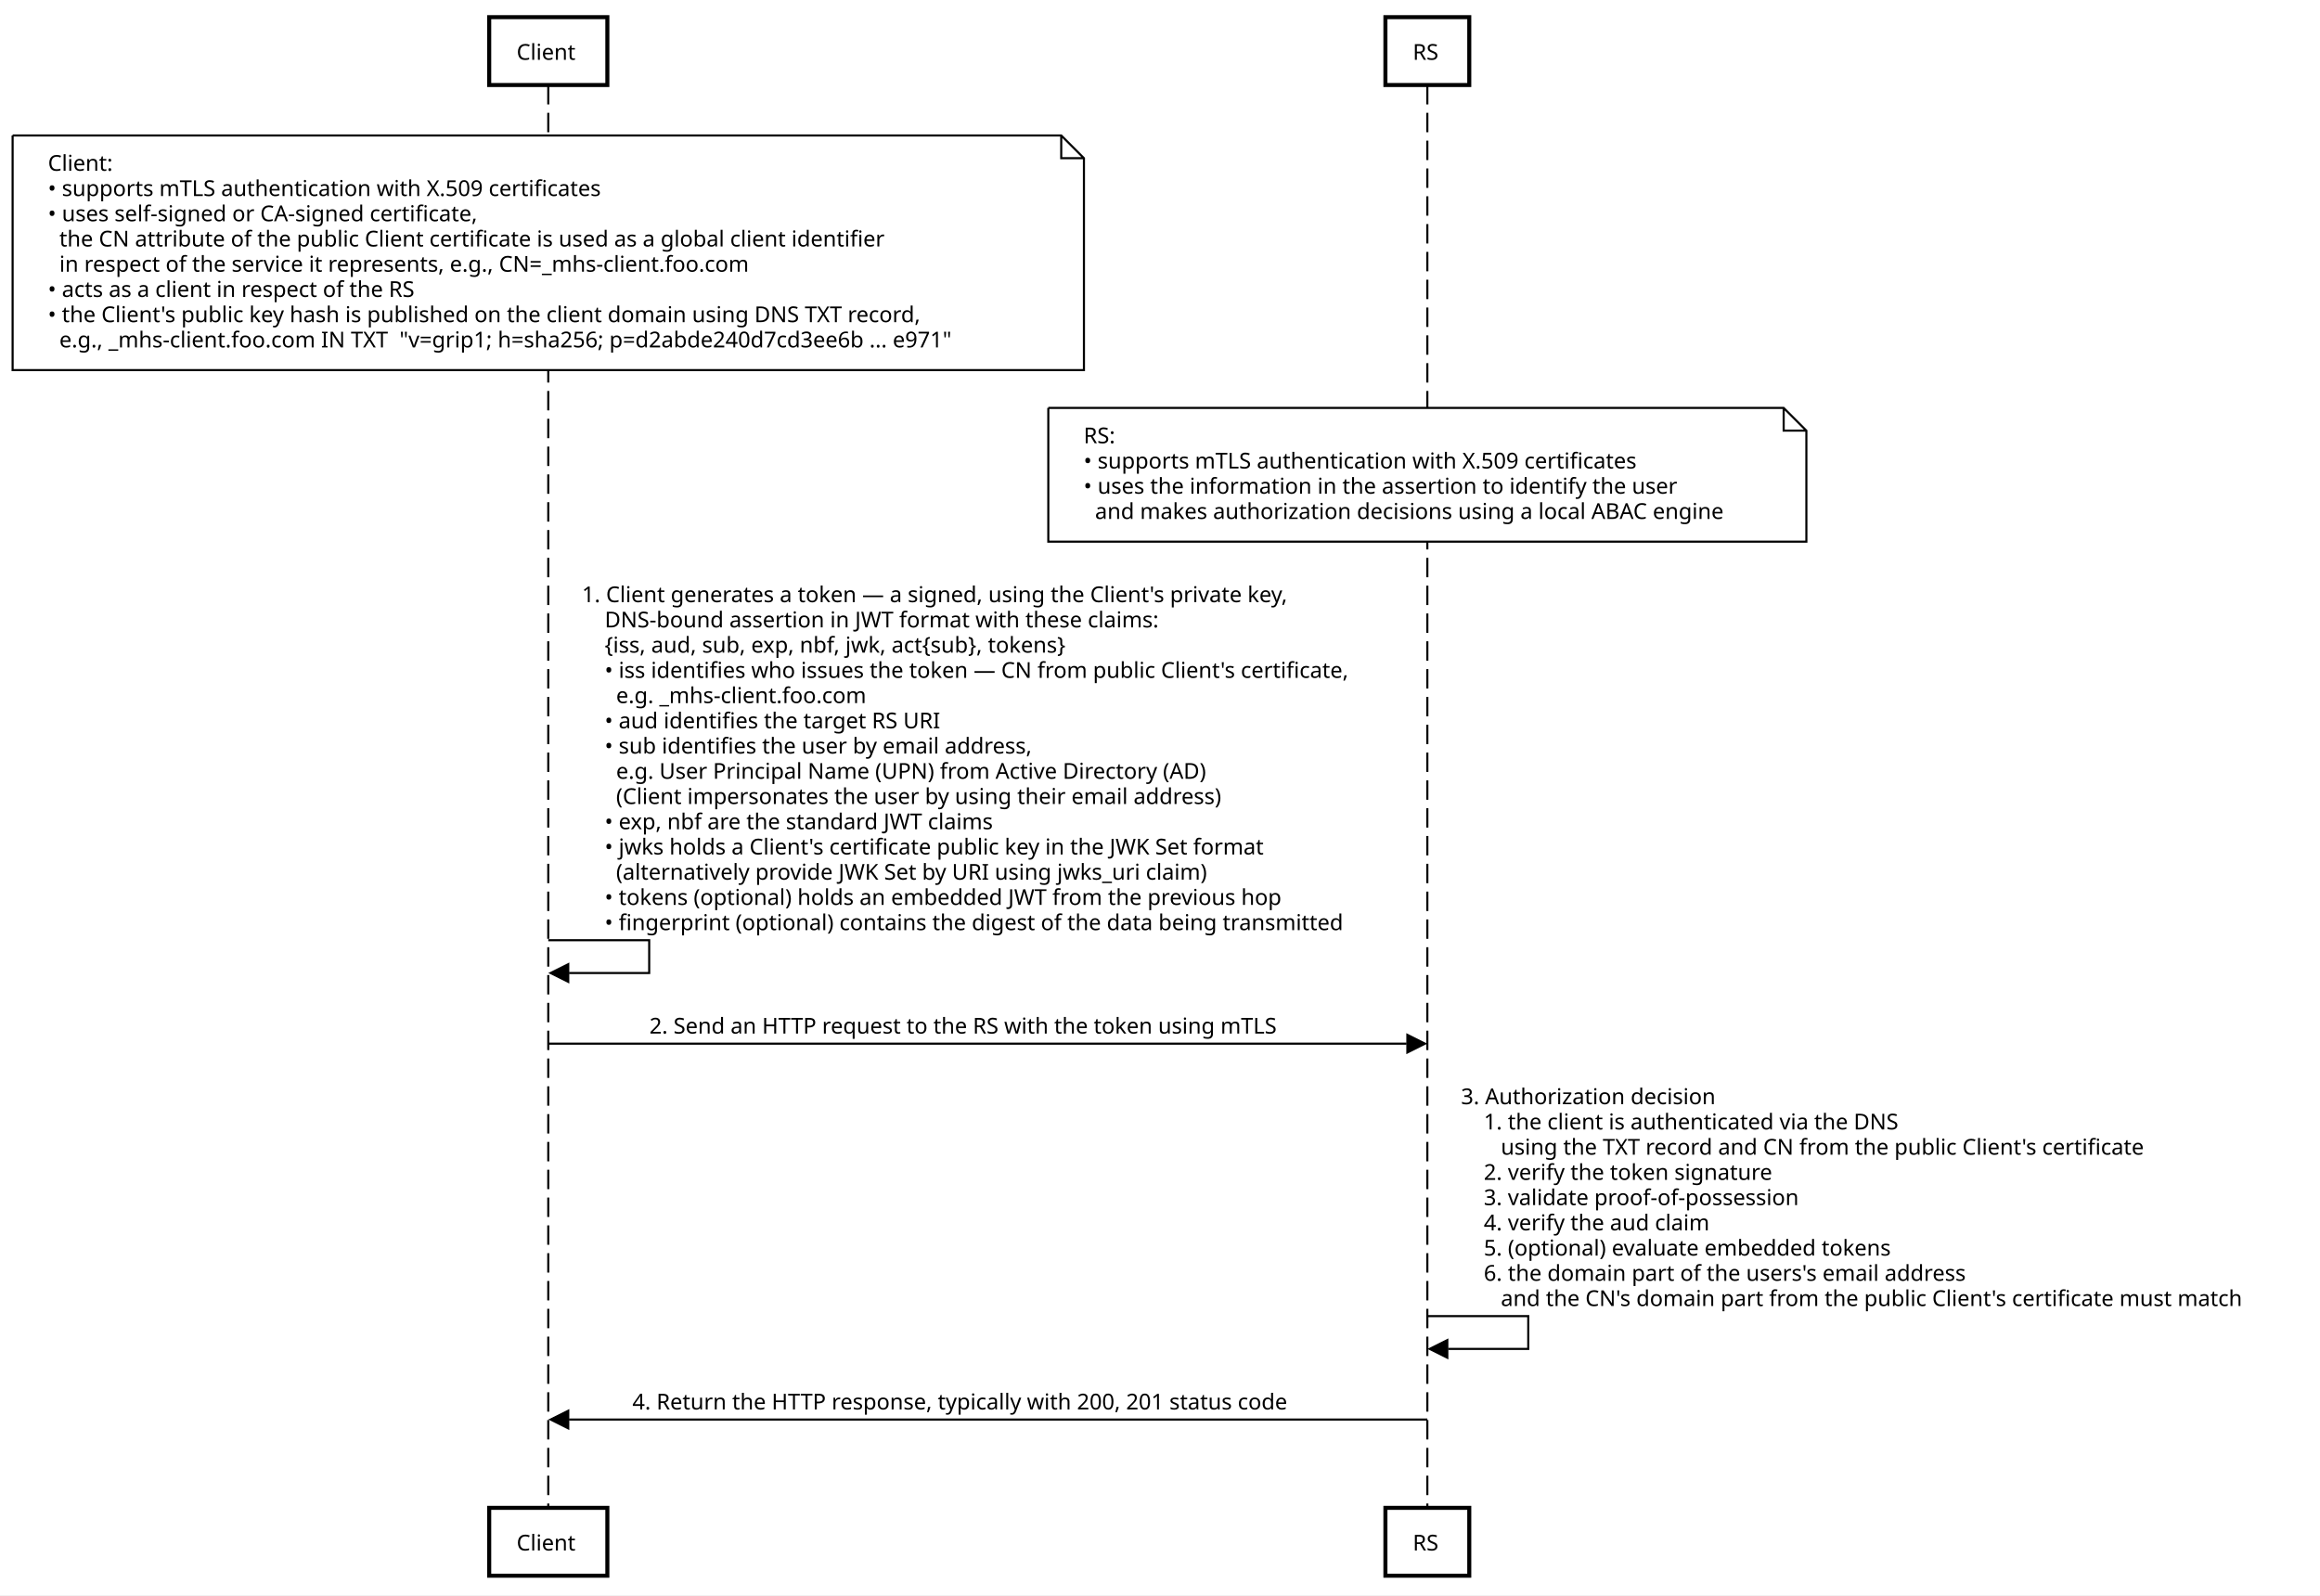
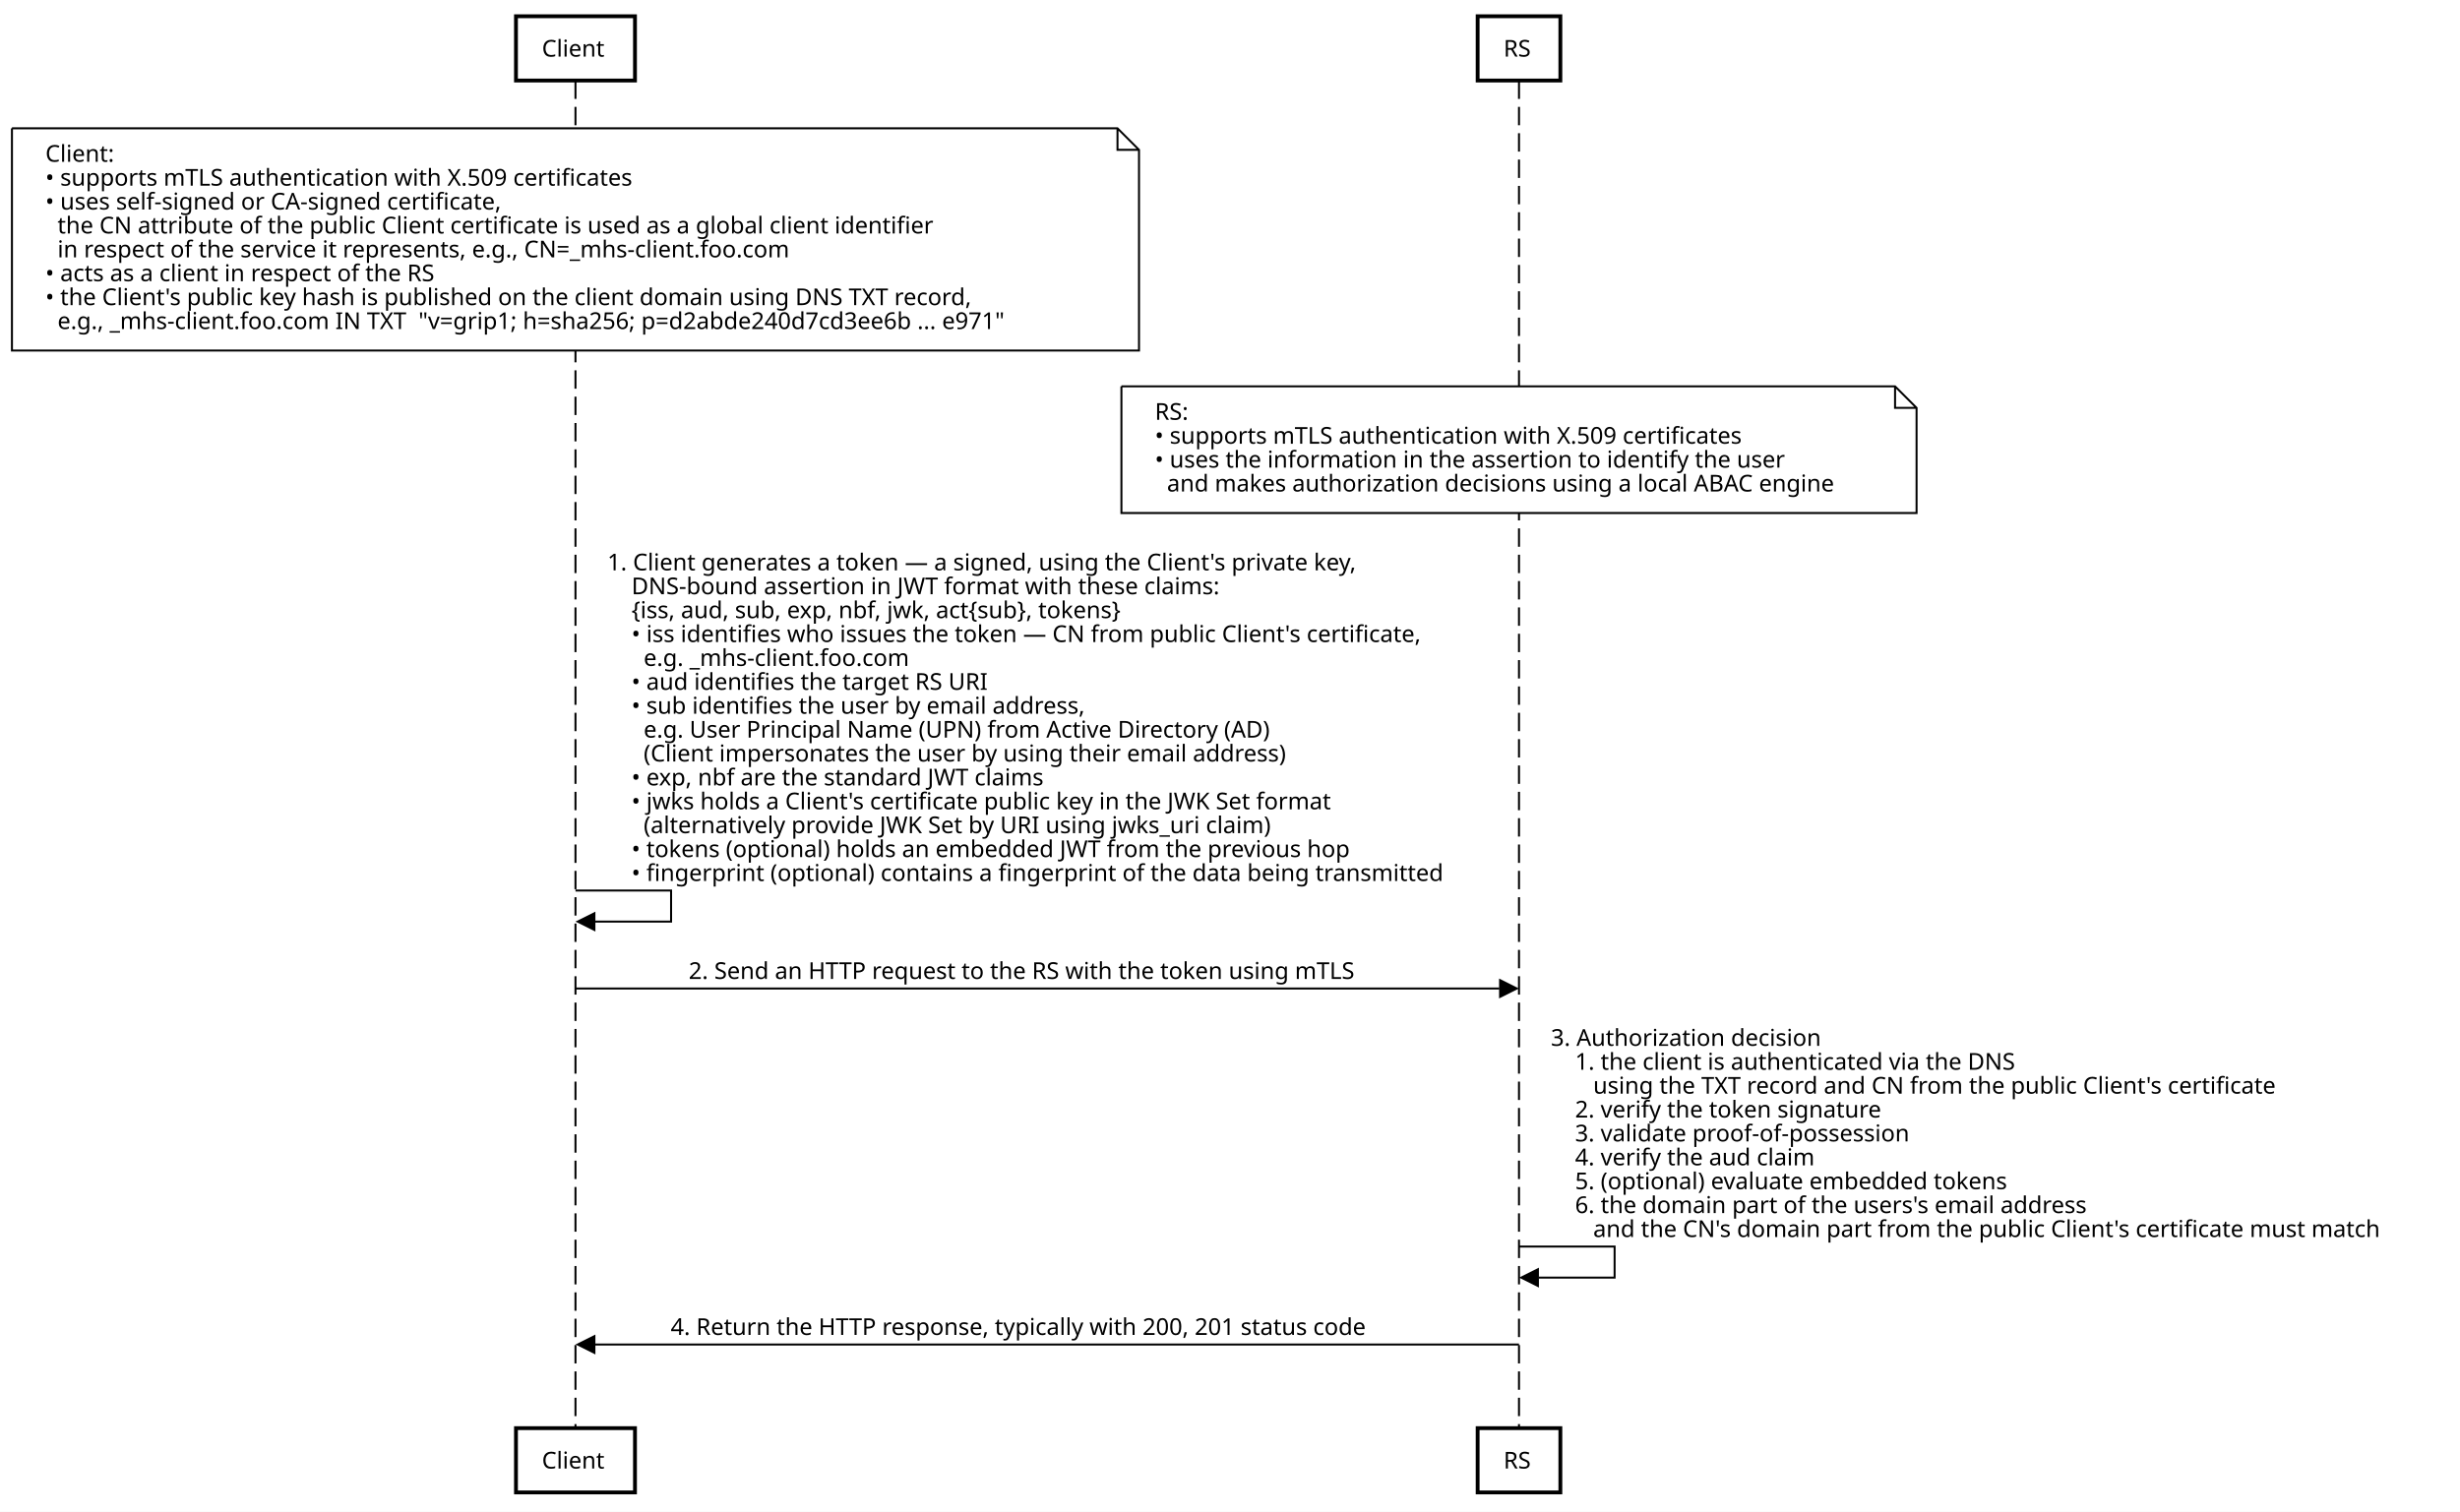
- <svg xmlns="http://www.w3.org/2000/svg" version="1.1" width="1271" height="874">
+ <svg xmlns="http://www.w3.org/2000/svg" version="1.1" width="1552" height="954">
  <defs />
  <g>
    <g />
    <g />
    <g />
    <g />
    <g />
    <g />
    <g />
    <g />
    <g />
    <g />
    <g />
    <g />
    <g />
    <g />
    <g />
    <g />
    <g />
    <g />
    <g />
    <g />
    <g />
    <g />
    <g />
    <g />
    <g />
    <g />
    <g />
    <g />
    <g />
    <g />
    <g />
    <g />
    <g />
    <g />
    <g />
    <g />
    <g />
    <g />
    <g />
    <g>
-       <rect fill="white" stroke="none" x="0" y="0" width="1271" height="874" />
-     </g>
-     <g />
-     <g>
-       <path fill="none" stroke="black" paint-order="fill stroke markers" d=" M 300.37 46.58 L 300.37 826.147" stroke-miterlimit="10" stroke-width="1.152" stroke-dasharray="10.632,4.607" />
-       <path fill="none" stroke="black" paint-order="fill stroke markers" d=" M 781.961 46.58 L 781.961 826.147" stroke-miterlimit="10" stroke-width="1.152" stroke-dasharray="10.632,4.607" />
-     </g>
-     <g>
-       <path fill="none" stroke="none" />
-       <g>
-         <path fill="white" stroke="black" paint-order="fill stroke markers" d=" M 268.007 9.399 L 332.734 9.399 L 332.734 46.58 L 268.007 46.58 L 268.007 9.399 Z" stroke-miterlimit="10" stroke-width="2.212" stroke-dasharray="" />
-       </g>
-       <g>
-         <text fill="black" stroke="none" font-family="sans-serif" font-size="9pt" font-style="normal" font-weight="normal" text-decoration="normal" x="283.004" y="32.758" text-anchor="start" dominant-baseline="alphabetic" xml:space="preserve">Client</text>
-       </g>
-       <path fill="none" stroke="none" />
-       <g>
-         <path fill="white" stroke="black" paint-order="fill stroke markers" d=" M 758.989 9.399 L 804.933 9.399 L 804.933 46.58 L 758.989 46.58 L 758.989 9.399 Z" stroke-miterlimit="10" stroke-width="2.212" stroke-dasharray="" />
-       </g>
-       <g>
-         <text fill="black" stroke="none" font-family="sans-serif" font-size="9pt" font-style="normal" font-weight="normal" text-decoration="normal" x="773.986" y="32.758" text-anchor="start" dominant-baseline="alphabetic" xml:space="preserve">RS</text>
-       </g>
-       <path fill="none" stroke="none" />
-       <g>
-         <path fill="white" stroke="black" paint-order="fill stroke markers" d=" M 268.007 826.147 L 332.734 826.147 L 332.734 863.328 L 268.007 863.328 L 268.007 826.147 Z" stroke-miterlimit="10" stroke-width="2.212" stroke-dasharray="" />
-       </g>
-       <g>
-         <text fill="black" stroke="none" font-family="sans-serif" font-size="9pt" font-style="normal" font-weight="normal" text-decoration="normal" x="283.004" y="849.506" text-anchor="start" dominant-baseline="alphabetic" xml:space="preserve">Client</text>
-       </g>
-       <path fill="none" stroke="none" />
-       <g>
-         <path fill="white" stroke="black" paint-order="fill stroke markers" d=" M 758.989 826.147 L 804.933 826.147 L 804.933 863.328 L 758.989 863.328 L 758.989 826.147 Z" stroke-miterlimit="10" stroke-width="2.212" stroke-dasharray="" />
-       </g>
-       <g>
-         <text fill="black" stroke="none" font-family="sans-serif" font-size="9pt" font-style="normal" font-weight="normal" text-decoration="normal" x="773.986" y="849.506" text-anchor="start" dominant-baseline="alphabetic" xml:space="preserve">RS</text>
-       </g>
-     </g>
-     <g>
-       <path fill="white" stroke="black" paint-order="fill stroke markers" d=" M 6.911 74.225 L 581.39 74.225 L 593.83 86.665 L 593.83 202.77 L 6.911 202.77 L 6.911 74.225 M 581.39 74.225 L 581.39 86.665 L 593.83 86.665" stroke-miterlimit="10" stroke-width="1.152" stroke-dasharray="" />
-       <g>
-         <text fill="black" stroke="none" font-family="sans-serif" font-size="9pt" font-style="normal" font-weight="normal" text-decoration="normal" x="26.262" y="93.576" text-anchor="start" dominant-baseline="alphabetic" xml:space="preserve">Client:</text>
-         <text fill="black" stroke="none" font-family="sans-serif" font-size="9pt" font-style="normal" font-weight="normal" text-decoration="normal" x="26.262" y="107.398" text-anchor="start" dominant-baseline="alphabetic" xml:space="preserve">• supports mTLS authentication with X.509 certificates</text>
-         <text fill="black" stroke="none" font-family="sans-serif" font-size="9pt" font-style="normal" font-weight="normal" text-decoration="normal" x="26.262" y="121.22" text-anchor="start" dominant-baseline="alphabetic" xml:space="preserve">• uses self-signed or CA-signed certificate,</text>
-         <text fill="black" stroke="none" font-family="sans-serif" font-size="9pt" font-style="normal" font-weight="normal" text-decoration="normal" x="26.262" y="135.042" text-anchor="start" dominant-baseline="alphabetic" xml:space="preserve">  the CN attribute of the public Client certificate is used as a global client identifier</text>
-         <text fill="black" stroke="none" font-family="sans-serif" font-size="9pt" font-style="normal" font-weight="normal" text-decoration="normal" x="26.262" y="148.864" text-anchor="start" dominant-baseline="alphabetic" xml:space="preserve">  in respect of the service it represents, e.g., CN=_mhs-client.foo.com</text>
-         <text fill="black" stroke="none" font-family="sans-serif" font-size="9pt" font-style="normal" font-weight="normal" text-decoration="normal" x="26.262" y="162.686" text-anchor="start" dominant-baseline="alphabetic" xml:space="preserve">• acts as a client in respect of the RS</text>
-         <text fill="black" stroke="none" font-family="sans-serif" font-size="9pt" font-style="normal" font-weight="normal" text-decoration="normal" x="26.262" y="176.508" text-anchor="start" dominant-baseline="alphabetic" xml:space="preserve">• the Client's public key hash is published on the client domain using DNS TXT record,</text>
-         <text fill="black" stroke="none" font-family="sans-serif" font-size="9pt" font-style="normal" font-weight="normal" text-decoration="normal" x="26.262" y="190.33" text-anchor="start" dominant-baseline="alphabetic" xml:space="preserve">  e.g., _mhs-client.foo.com IN TXT  "v=grip1; h=sha256; p=d2abde240d7cd3ee6b ... e971"</text>
-       </g>
-       <path fill="white" stroke="black" paint-order="fill stroke markers" d=" M 574.31 223.503 L 977.172 223.503 L 989.612 235.943 L 989.612 296.76 L 574.31 296.76 L 574.31 223.503 M 977.172 223.503 L 977.172 235.943 L 989.612 235.943" stroke-miterlimit="10" stroke-width="1.152" stroke-dasharray="" />
-       <g>
-         <text fill="black" stroke="none" font-family="sans-serif" font-size="9pt" font-style="normal" font-weight="normal" text-decoration="normal" x="593.661" y="242.854" text-anchor="start" dominant-baseline="alphabetic" xml:space="preserve">RS:</text>
-         <text fill="black" stroke="none" font-family="sans-serif" font-size="9pt" font-style="normal" font-weight="normal" text-decoration="normal" x="593.661" y="256.676" text-anchor="start" dominant-baseline="alphabetic" xml:space="preserve">• supports mTLS authentication with X.509 certificates</text>
-         <text fill="black" stroke="none" font-family="sans-serif" font-size="9pt" font-style="normal" font-weight="normal" text-decoration="normal" x="593.661" y="270.498" text-anchor="start" dominant-baseline="alphabetic" xml:space="preserve">• uses the information in the assertion to identify the user</text>
-         <text fill="black" stroke="none" font-family="sans-serif" font-size="9pt" font-style="normal" font-weight="normal" text-decoration="normal" x="593.661" y="284.32" text-anchor="start" dominant-baseline="alphabetic" xml:space="preserve">  and makes authorization decisions using a local ABAC engine</text>
-       </g>
-       <g>
-         <g>
-           <rect fill="white" stroke="none" x="316.726" y="317.494" width="424.197" height="17.969" />
-         </g>
-         <g>
-           <rect fill="white" stroke="none" x="316.726" y="331.316" width="344.28" height="17.969" />
-         </g>
-         <g>
-           <rect fill="white" stroke="none" x="316.726" y="345.138" width="304.58" height="17.969" />
-         </g>
-         <g>
-           <rect fill="white" stroke="none" x="316.726" y="358.96" width="460.397" height="17.969" />
-         </g>
-         <g>
-           <rect fill="white" stroke="none" x="316.726" y="372.782" width="174.28" height="17.969" />
-         </g>
-         <g>
-           <rect fill="white" stroke="none" x="316.726" y="386.604" width="219.88" height="17.969" />
-         </g>
-         <g>
-           <rect fill="white" stroke="none" x="316.726" y="400.426" width="274.447" height="17.969" />
-         </g>
-         <g>
-           <rect fill="white" stroke="none" x="316.726" y="414.248" width="375.613" height="17.969" />
-         </g>
-         <g>
-           <rect fill="white" stroke="none" x="316.726" y="428.07" width="384.647" height="17.969" />
-         </g>
-         <g>
-           <rect fill="white" stroke="none" x="316.726" y="441.892" width="251.913" height="17.969" />
-         </g>
-         <g>
-           <rect fill="white" stroke="none" x="316.726" y="455.714" width="413.68" height="17.969" />
-         </g>
-         <g>
-           <rect fill="white" stroke="none" x="316.726" y="469.537" width="378.647" height="17.969" />
-         </g>
-         <g>
-           <rect fill="white" stroke="none" x="316.726" y="483.359" width="418.063" height="17.969" />
-         </g>
-         <g>
-           <rect fill="white" stroke="none" x="316.726" y="497.181" width="455.38" height="17.969" />
-         </g>
-         <text fill="black" stroke="none" font-family="sans-serif" font-size="9pt" font-style="normal" font-weight="normal" text-decoration="normal" x="318.8" y="329.933" text-anchor="start" dominant-baseline="alphabetic" xml:space="preserve">1. Client generates a token — a signed, using the Client's private key,</text>
-         <text fill="black" stroke="none" font-family="sans-serif" font-size="9pt" font-style="normal" font-weight="normal" text-decoration="normal" x="318.8" y="343.756" text-anchor="start" dominant-baseline="alphabetic" xml:space="preserve">    DNS-bound assertion in JWT format with these claims:</text>
-         <text fill="black" stroke="none" font-family="sans-serif" font-size="9pt" font-style="normal" font-weight="normal" text-decoration="normal" x="318.8" y="357.578" text-anchor="start" dominant-baseline="alphabetic" xml:space="preserve">    {iss, aud, sub, exp, nbf, jwk, act{sub}, tokens}</text>
-         <text fill="black" stroke="none" font-family="sans-serif" font-size="9pt" font-style="normal" font-weight="normal" text-decoration="normal" x="318.8" y="371.4" text-anchor="start" dominant-baseline="alphabetic" xml:space="preserve">    • iss identifies who issues the token — CN from public Client's certificate,</text>
-         <text fill="black" stroke="none" font-family="sans-serif" font-size="9pt" font-style="normal" font-weight="normal" text-decoration="normal" x="318.8" y="385.222" text-anchor="start" dominant-baseline="alphabetic" xml:space="preserve">      e.g. _mhs-client.foo.com</text>
-         <text fill="black" stroke="none" font-family="sans-serif" font-size="9pt" font-style="normal" font-weight="normal" text-decoration="normal" x="318.8" y="399.044" text-anchor="start" dominant-baseline="alphabetic" xml:space="preserve">    • aud identifies the target RS URI</text>
-         <text fill="black" stroke="none" font-family="sans-serif" font-size="9pt" font-style="normal" font-weight="normal" text-decoration="normal" x="318.8" y="412.866" text-anchor="start" dominant-baseline="alphabetic" xml:space="preserve">    • sub identifies the user by email address,</text>
-         <text fill="black" stroke="none" font-family="sans-serif" font-size="9pt" font-style="normal" font-weight="normal" text-decoration="normal" x="318.8" y="426.688" text-anchor="start" dominant-baseline="alphabetic" xml:space="preserve">      e.g. User Principal Name (UPN) from Active Directory (AD)</text>
-         <text fill="black" stroke="none" font-family="sans-serif" font-size="9pt" font-style="normal" font-weight="normal" text-decoration="normal" x="318.8" y="440.51" text-anchor="start" dominant-baseline="alphabetic" xml:space="preserve">      (Client impersonates the user by using their email address)</text>
-         <text fill="black" stroke="none" font-family="sans-serif" font-size="9pt" font-style="normal" font-weight="normal" text-decoration="normal" x="318.8" y="454.332" text-anchor="start" dominant-baseline="alphabetic" xml:space="preserve">    • exp, nbf are the standard JWT claims</text>
-         <text fill="black" stroke="none" font-family="sans-serif" font-size="9pt" font-style="normal" font-weight="normal" text-decoration="normal" x="318.8" y="468.154" text-anchor="start" dominant-baseline="alphabetic" xml:space="preserve">    • jwks holds a Client's certificate public key in the JWK Set format</text>
-         <text fill="black" stroke="none" font-family="sans-serif" font-size="9pt" font-style="normal" font-weight="normal" text-decoration="normal" x="318.8" y="481.976" text-anchor="start" dominant-baseline="alphabetic" xml:space="preserve">      (alternatively provide JWK Set by URI using jwks_uri claim)</text>
-         <text fill="black" stroke="none" font-family="sans-serif" font-size="9pt" font-style="normal" font-weight="normal" text-decoration="normal" x="318.8" y="495.799" text-anchor="start" dominant-baseline="alphabetic" xml:space="preserve">    • tokens (optional) holds an embedded JWT from the previous hop</text>
-         <text fill="black" stroke="none" font-family="sans-serif" font-size="9pt" font-style="normal" font-weight="normal" text-decoration="normal" x="318.8" y="509.621" text-anchor="start" dominant-baseline="alphabetic" xml:space="preserve">    • fingerprint (optional) contains the digest of the data being transmitted</text>
-       </g>
-       <g>
-         <path fill="none" stroke="black" paint-order="fill stroke markers" d=" M 300.37 515.149 L 355.659 515.149 L 355.659 533.118 L 311.751 533.118" stroke-miterlimit="10" stroke-width="1.152" stroke-dasharray="" />
-         <g transform="translate(300.3703,533.1182) translate(-300.3703,-533.1182)">
-           <path fill="black" stroke="none" paint-order="stroke fill markers" d=" M 311.889 527.359 L 300.37 533.118 L 311.889 538.877 Z" />
-         </g>
-       </g>
-       <g>
-         <g>
-           <rect fill="white" stroke="none" x="353.692" y="553.851" width="374.947" height="17.969" />
-         </g>
-         <text fill="black" stroke="none" font-family="sans-serif" font-size="9pt" font-style="normal" font-weight="normal" text-decoration="normal" x="355.766" y="566.291" text-anchor="start" dominant-baseline="alphabetic" xml:space="preserve">2. Send an HTTP request to the RS with the token using mTLS</text>
-       </g>
-       <g>
-         <path fill="none" stroke="black" paint-order="fill stroke markers" d=" M 300.37 571.82 L 770.581 571.82" stroke-miterlimit="10" stroke-width="1.152" stroke-dasharray="" />
-         <g transform="translate(781.9608,571.8201) translate(-781.9608,-571.8201)">
-           <path fill="black" stroke="none" paint-order="stroke fill markers" d=" M 770.442 566.061 L 781.961 571.82 L 770.442 577.579 Z" />
-         </g>
-       </g>
-       <g>
-         <g>
-           <rect fill="white" stroke="none" x="798.317" y="592.553" width="153.063" height="17.969" />
-         </g>
-         <g>
-           <rect fill="white" stroke="none" x="798.317" y="606.375" width="267.013" height="17.969" />
-         </g>
-         <g>
-           <rect fill="white" stroke="none" x="798.317" y="620.197" width="410.597" height="17.969" />
-         </g>
-         <g>
-           <rect fill="white" stroke="none" x="798.317" y="634.02" width="189.73" height="17.969" />
-         </g>
-         <g>
-           <rect fill="white" stroke="none" x="798.317" y="647.842" width="202.647" height="17.969" />
-         </g>
-         <g>
-           <rect fill="white" stroke="none" x="798.317" y="661.664" width="154.547" height="17.969" />
-         </g>
-         <g>
-           <rect fill="white" stroke="none" x="798.317" y="675.486" width="260.43" height="17.969" />
-         </g>
-         <g>
-           <rect fill="white" stroke="none" x="798.317" y="689.308" width="304.047" height="17.969" />
-         </g>
-         <g>
-           <rect fill="white" stroke="none" x="798.317" y="703.13" width="468.247" height="17.969" />
-         </g>
-         <text fill="black" stroke="none" font-family="sans-serif" font-size="9pt" font-style="normal" font-weight="normal" text-decoration="normal" x="800.39" y="604.993" text-anchor="start" dominant-baseline="alphabetic" xml:space="preserve">3. Authorization decision</text>
-         <text fill="black" stroke="none" font-family="sans-serif" font-size="9pt" font-style="normal" font-weight="normal" text-decoration="normal" x="800.39" y="618.815" text-anchor="start" dominant-baseline="alphabetic" xml:space="preserve">    1. the client is authenticated via the DNS</text>
-         <text fill="black" stroke="none" font-family="sans-serif" font-size="9pt" font-style="normal" font-weight="normal" text-decoration="normal" x="800.39" y="632.637" text-anchor="start" dominant-baseline="alphabetic" xml:space="preserve">       using the TXT record and CN from the public Client's certificate</text>
-         <text fill="black" stroke="none" font-family="sans-serif" font-size="9pt" font-style="normal" font-weight="normal" text-decoration="normal" x="800.39" y="646.459" text-anchor="start" dominant-baseline="alphabetic" xml:space="preserve">    2. verify the token signature</text>
-         <text fill="black" stroke="none" font-family="sans-serif" font-size="9pt" font-style="normal" font-weight="normal" text-decoration="normal" x="800.39" y="660.281" text-anchor="start" dominant-baseline="alphabetic" xml:space="preserve">    3. validate proof-of-possession</text>
-         <text fill="black" stroke="none" font-family="sans-serif" font-size="9pt" font-style="normal" font-weight="normal" text-decoration="normal" x="800.39" y="674.104" text-anchor="start" dominant-baseline="alphabetic" xml:space="preserve">    4. verify the aud claim</text>
-         <text fill="black" stroke="none" font-family="sans-serif" font-size="9pt" font-style="normal" font-weight="normal" text-decoration="normal" x="800.39" y="687.926" text-anchor="start" dominant-baseline="alphabetic" xml:space="preserve">    5. (optional) evaluate embedded tokens</text>
-         <text fill="black" stroke="none" font-family="sans-serif" font-size="9pt" font-style="normal" font-weight="normal" text-decoration="normal" x="800.39" y="701.748" text-anchor="start" dominant-baseline="alphabetic" xml:space="preserve">    6. the domain part of the users's email address</text>
-         <text fill="black" stroke="none" font-family="sans-serif" font-size="9pt" font-style="normal" font-weight="normal" text-decoration="normal" x="800.39" y="715.57" text-anchor="start" dominant-baseline="alphabetic" xml:space="preserve">       and the CN's domain part from the public Client's certificate must match</text>
-       </g>
-       <g>
-         <path fill="none" stroke="black" paint-order="fill stroke markers" d=" M 781.961 721.099 L 837.249 721.099 L 837.249 739.067 L 793.341 739.067" stroke-miterlimit="10" stroke-width="1.152" stroke-dasharray="" />
-         <g transform="translate(781.9608,739.0674) translate(-781.9608,-739.0674)">
-           <path fill="black" stroke="none" paint-order="stroke fill markers" d=" M 793.479 733.308 L 781.961 739.067 L 793.479 744.827 Z" />
-         </g>
-       </g>
-       <g>
-         <g>
-           <rect fill="white" stroke="none" x="344.367" y="759.801" width="393.597" height="17.969" />
-         </g>
-         <text fill="black" stroke="none" font-family="sans-serif" font-size="9pt" font-style="normal" font-weight="normal" text-decoration="normal" x="346.441" y="772.24" text-anchor="start" dominant-baseline="alphabetic" xml:space="preserve">4. Return the HTTP response, typically with 200, 201 status code</text>
-       </g>
-       <g>
-         <path fill="none" stroke="black" paint-order="fill stroke markers" d=" M 781.961 777.769 L 311.751 777.769" stroke-miterlimit="10" stroke-width="1.152" stroke-dasharray="" />
-         <g transform="translate(300.3703,777.7693) translate(-300.3703,-777.7693)">
-           <path fill="black" stroke="none" paint-order="stroke fill markers" d=" M 311.889 772.01 L 300.37 777.769 L 311.889 783.528 Z" />
+       <rect fill="white" stroke="none" x="0" y="0" width="1552" height="954" />
+     </g>
+     <g />
+     <g>
+       <path fill="none" stroke="black" paint-order="fill stroke markers" d=" M 363.066 50.815 L 363.066 901.251" stroke-miterlimit="10" stroke-width="1.257" stroke-dasharray="11.599,5.026" />
+       <path fill="none" stroke="black" paint-order="fill stroke markers" d=" M 958.327 50.815 L 958.327 901.251" stroke-miterlimit="10" stroke-width="1.257" stroke-dasharray="11.599,5.026" />
+     </g>
+     <g>
+       <path fill="none" stroke="none" />
+       <g>
+         <path fill="white" stroke="black" paint-order="fill stroke markers" d=" M 325.522 10.253 L 400.61 10.253 L 400.61 50.815 L 325.522 50.815 L 325.522 10.253 Z" stroke-miterlimit="10" stroke-width="2.413" stroke-dasharray="" />
+       </g>
+       <g>
+         <text fill="black" stroke="none" font-family="sans-serif" font-size="11pt" font-style="normal" font-weight="normal" text-decoration="normal" x="341.883" y="35.736" text-anchor="start" dominant-baseline="alphabetic" xml:space="preserve">Client</text>
+       </g>
+       <path fill="none" stroke="none" />
+       <g>
+         <path fill="white" stroke="black" paint-order="fill stroke markers" d=" M 932.233 10.253 L 984.421 10.253 L 984.421 50.815 L 932.233 50.815 L 932.233 10.253 Z" stroke-miterlimit="10" stroke-width="2.413" stroke-dasharray="" />
+       </g>
+       <g>
+         <text fill="black" stroke="none" font-family="sans-serif" font-size="11pt" font-style="normal" font-weight="normal" text-decoration="normal" x="948.594" y="35.736" text-anchor="start" dominant-baseline="alphabetic" xml:space="preserve">RS</text>
+       </g>
+       <path fill="none" stroke="none" />
+       <g>
+         <path fill="white" stroke="black" paint-order="fill stroke markers" d=" M 325.522 901.251 L 400.61 901.251 L 400.61 941.812 L 325.522 941.812 L 325.522 901.251 Z" stroke-miterlimit="10" stroke-width="2.413" stroke-dasharray="" />
+       </g>
+       <g>
+         <text fill="black" stroke="none" font-family="sans-serif" font-size="11pt" font-style="normal" font-weight="normal" text-decoration="normal" x="341.883" y="926.734" text-anchor="start" dominant-baseline="alphabetic" xml:space="preserve">Client</text>
+       </g>
+       <path fill="none" stroke="none" />
+       <g>
+         <path fill="white" stroke="black" paint-order="fill stroke markers" d=" M 932.233 901.251 L 984.421 901.251 L 984.421 941.812 L 932.233 941.812 L 932.233 901.251 Z" stroke-miterlimit="10" stroke-width="2.413" stroke-dasharray="" />
+       </g>
+       <g>
+         <text fill="black" stroke="none" font-family="sans-serif" font-size="11pt" font-style="normal" font-weight="normal" text-decoration="normal" x="948.594" y="926.734" text-anchor="start" dominant-baseline="alphabetic" xml:space="preserve">RS</text>
+       </g>
+     </g>
+     <g>
+       <path fill="white" stroke="black" paint-order="fill stroke markers" d=" M 7.539 80.972 L 705.022 80.972 L 718.593 94.543 L 718.593 221.204 L 7.539 221.204 L 7.539 80.972 M 705.022 80.972 L 705.022 94.543 L 718.593 94.543" stroke-miterlimit="10" stroke-width="1.257" stroke-dasharray="" />
+       <g>
+         <text fill="black" stroke="none" font-family="sans-serif" font-size="11pt" font-style="normal" font-weight="normal" text-decoration="normal" x="28.649" y="102.082" text-anchor="start" dominant-baseline="alphabetic" xml:space="preserve">Client:</text>
+         <text fill="black" stroke="none" font-family="sans-serif" font-size="11pt" font-style="normal" font-weight="normal" text-decoration="normal" x="28.649" y="117.161" text-anchor="start" dominant-baseline="alphabetic" xml:space="preserve">• supports mTLS authentication with X.509 certificates</text>
+         <text fill="black" stroke="none" font-family="sans-serif" font-size="11pt" font-style="normal" font-weight="normal" text-decoration="normal" x="28.649" y="132.24" text-anchor="start" dominant-baseline="alphabetic" xml:space="preserve">• uses self-signed or CA-signed certificate,</text>
+         <text fill="black" stroke="none" font-family="sans-serif" font-size="11pt" font-style="normal" font-weight="normal" text-decoration="normal" x="28.649" y="147.318" text-anchor="start" dominant-baseline="alphabetic" xml:space="preserve">  the CN attribute of the public Client certificate is used as a global client identifier</text>
+         <text fill="black" stroke="none" font-family="sans-serif" font-size="11pt" font-style="normal" font-weight="normal" text-decoration="normal" x="28.649" y="162.397" text-anchor="start" dominant-baseline="alphabetic" xml:space="preserve">  in respect of the service it represents, e.g., CN=_mhs-client.foo.com</text>
+         <text fill="black" stroke="none" font-family="sans-serif" font-size="11pt" font-style="normal" font-weight="normal" text-decoration="normal" x="28.649" y="177.476" text-anchor="start" dominant-baseline="alphabetic" xml:space="preserve">• acts as a client in respect of the RS</text>
+         <text fill="black" stroke="none" font-family="sans-serif" font-size="11pt" font-style="normal" font-weight="normal" text-decoration="normal" x="28.649" y="192.554" text-anchor="start" dominant-baseline="alphabetic" xml:space="preserve">• the Client's public key hash is published on the client domain using DNS TXT record,</text>
+         <text fill="black" stroke="none" font-family="sans-serif" font-size="11pt" font-style="normal" font-weight="normal" text-decoration="normal" x="28.649" y="207.633" text-anchor="start" dominant-baseline="alphabetic" xml:space="preserve">  e.g., _mhs-client.foo.com IN TXT  "v=grip1; h=sha256; p=d2abde240d7cd3ee6b ... e971"</text>
+       </g>
+       <path fill="white" stroke="black" paint-order="fill stroke markers" d=" M 707.5 243.822 L 1195.583 243.822 L 1209.154 257.393 L 1209.154 323.739 L 707.5 323.739 L 707.5 243.822 M 1195.583 243.822 L 1195.583 257.393 L 1209.154 257.393" stroke-miterlimit="10" stroke-width="1.257" stroke-dasharray="" />
+       <g>
+         <text fill="black" stroke="none" font-family="sans-serif" font-size="11pt" font-style="normal" font-weight="normal" text-decoration="normal" x="728.61" y="264.932" text-anchor="start" dominant-baseline="alphabetic" xml:space="preserve">RS:</text>
+         <text fill="black" stroke="none" font-family="sans-serif" font-size="11pt" font-style="normal" font-weight="normal" text-decoration="normal" x="728.61" y="280.011" text-anchor="start" dominant-baseline="alphabetic" xml:space="preserve">• supports mTLS authentication with X.509 certificates</text>
+         <text fill="black" stroke="none" font-family="sans-serif" font-size="11pt" font-style="normal" font-weight="normal" text-decoration="normal" x="728.61" y="295.089" text-anchor="start" dominant-baseline="alphabetic" xml:space="preserve">• uses the information in the assertion to identify the user</text>
+         <text fill="black" stroke="none" font-family="sans-serif" font-size="11pt" font-style="normal" font-weight="normal" text-decoration="normal" x="728.61" y="310.168" text-anchor="start" dominant-baseline="alphabetic" xml:space="preserve">  and makes authorization decisions using a local ABAC engine</text>
+       </g>
+       <g>
+         <g>
+           <rect fill="white" stroke="none" x="380.909" y="346.357" width="516.924" height="19.602" />
+         </g>
+         <g>
+           <rect fill="white" stroke="none" x="380.909" y="361.435" width="419.49" height="19.602" />
+         </g>
+         <g>
+           <rect fill="white" stroke="none" x="380.909" y="376.514" width="371.074" height="19.602" />
+         </g>
+         <g>
+           <rect fill="white" stroke="none" x="380.909" y="391.593" width="561.007" height="19.602" />
+         </g>
+         <g>
+           <rect fill="white" stroke="none" x="380.909" y="406.671" width="212.024" height="19.602" />
+         </g>
+         <g>
+           <rect fill="white" stroke="none" x="380.909" y="421.75" width="267.69" height="19.602" />
+         </g>
+         <g>
+           <rect fill="white" stroke="none" x="380.909" y="436.828" width="334.29" height="19.602" />
+         </g>
+         <g>
+           <rect fill="white" stroke="none" x="380.909" y="451.907" width="457.59" height="19.602" />
+         </g>
+         <g>
+           <rect fill="white" stroke="none" x="380.909" y="466.986" width="468.757" height="19.602" />
+         </g>
+         <g>
+           <rect fill="white" stroke="none" x="380.909" y="482.064" width="306.84" height="19.602" />
+         </g>
+         <g>
+           <rect fill="white" stroke="none" x="380.909" y="497.143" width="504.074" height="19.602" />
+         </g>
+         <g>
+           <rect fill="white" stroke="none" x="380.909" y="512.222" width="461.44" height="19.602" />
+         </g>
+         <g>
+           <rect fill="white" stroke="none" x="380.909" y="527.3" width="509.474" height="19.602" />
+         </g>
+         <g>
+           <rect fill="white" stroke="none" x="380.909" y="542.379" width="572.14" height="19.602" />
+         </g>
+         <text fill="black" stroke="none" font-family="sans-serif" font-size="11pt" font-style="normal" font-weight="normal" text-decoration="normal" x="383.171" y="359.927" text-anchor="start" dominant-baseline="alphabetic" xml:space="preserve">1. Client generates a token — a signed, using the Client's private key,</text>
+         <text fill="black" stroke="none" font-family="sans-serif" font-size="11pt" font-style="normal" font-weight="normal" text-decoration="normal" x="383.171" y="375.006" text-anchor="start" dominant-baseline="alphabetic" xml:space="preserve">    DNS-bound assertion in JWT format with these claims:</text>
+         <text fill="black" stroke="none" font-family="sans-serif" font-size="11pt" font-style="normal" font-weight="normal" text-decoration="normal" x="383.171" y="390.085" text-anchor="start" dominant-baseline="alphabetic" xml:space="preserve">    {iss, aud, sub, exp, nbf, jwk, act{sub}, tokens}</text>
+         <text fill="black" stroke="none" font-family="sans-serif" font-size="11pt" font-style="normal" font-weight="normal" text-decoration="normal" x="383.171" y="405.163" text-anchor="start" dominant-baseline="alphabetic" xml:space="preserve">    • iss identifies who issues the token — CN from public Client's certificate,</text>
+         <text fill="black" stroke="none" font-family="sans-serif" font-size="11pt" font-style="normal" font-weight="normal" text-decoration="normal" x="383.171" y="420.242" text-anchor="start" dominant-baseline="alphabetic" xml:space="preserve">      e.g. _mhs-client.foo.com</text>
+         <text fill="black" stroke="none" font-family="sans-serif" font-size="11pt" font-style="normal" font-weight="normal" text-decoration="normal" x="383.171" y="435.321" text-anchor="start" dominant-baseline="alphabetic" xml:space="preserve">    • aud identifies the target RS URI</text>
+         <text fill="black" stroke="none" font-family="sans-serif" font-size="11pt" font-style="normal" font-weight="normal" text-decoration="normal" x="383.171" y="450.399" text-anchor="start" dominant-baseline="alphabetic" xml:space="preserve">    • sub identifies the user by email address,</text>
+         <text fill="black" stroke="none" font-family="sans-serif" font-size="11pt" font-style="normal" font-weight="normal" text-decoration="normal" x="383.171" y="465.478" text-anchor="start" dominant-baseline="alphabetic" xml:space="preserve">      e.g. User Principal Name (UPN) from Active Directory (AD)</text>
+         <text fill="black" stroke="none" font-family="sans-serif" font-size="11pt" font-style="normal" font-weight="normal" text-decoration="normal" x="383.171" y="480.557" text-anchor="start" dominant-baseline="alphabetic" xml:space="preserve">      (Client impersonates the user by using their email address)</text>
+         <text fill="black" stroke="none" font-family="sans-serif" font-size="11pt" font-style="normal" font-weight="normal" text-decoration="normal" x="383.171" y="495.635" text-anchor="start" dominant-baseline="alphabetic" xml:space="preserve">    • exp, nbf are the standard JWT claims</text>
+         <text fill="black" stroke="none" font-family="sans-serif" font-size="11pt" font-style="normal" font-weight="normal" text-decoration="normal" x="383.171" y="510.714" text-anchor="start" dominant-baseline="alphabetic" xml:space="preserve">    • jwks holds a Client's certificate public key in the JWK Set format</text>
+         <text fill="black" stroke="none" font-family="sans-serif" font-size="11pt" font-style="normal" font-weight="normal" text-decoration="normal" x="383.171" y="525.792" text-anchor="start" dominant-baseline="alphabetic" xml:space="preserve">      (alternatively provide JWK Set by URI using jwks_uri claim)</text>
+         <text fill="black" stroke="none" font-family="sans-serif" font-size="11pt" font-style="normal" font-weight="normal" text-decoration="normal" x="383.171" y="540.871" text-anchor="start" dominant-baseline="alphabetic" xml:space="preserve">    • tokens (optional) holds an embedded JWT from the previous hop</text>
+         <text fill="black" stroke="none" font-family="sans-serif" font-size="11pt" font-style="normal" font-weight="normal" text-decoration="normal" x="383.171" y="555.95" text-anchor="start" dominant-baseline="alphabetic" xml:space="preserve">    • fingerprint (optional) contains a fingerprint of the data being transmitted</text>
+       </g>
+       <g>
+         <path fill="none" stroke="black" paint-order="fill stroke markers" d=" M 363.066 561.981 L 423.381 561.981 L 423.381 581.583 L 375.481 581.583" stroke-miterlimit="10" stroke-width="1.257" stroke-dasharray="" />
+         <g transform="translate(363.0661,581.5835) translate(-363.0661,-581.5835)">
+           <path fill="black" stroke="none" paint-order="stroke fill markers" d=" M 375.632 575.301 L 363.066 581.583 L 375.632 587.866 Z" />
+         </g>
+       </g>
+       <g>
+         <g>
+           <rect fill="white" stroke="none" x="432.226" y="604.201" width="456.94" height="19.602" />
+         </g>
+         <text fill="black" stroke="none" font-family="sans-serif" font-size="11pt" font-style="normal" font-weight="normal" text-decoration="normal" x="434.488" y="617.772" text-anchor="start" dominant-baseline="alphabetic" xml:space="preserve">2. Send an HTTP request to the RS with the token using mTLS</text>
+       </g>
+       <g>
+         <path fill="none" stroke="black" paint-order="fill stroke markers" d=" M 363.066 623.804 L 945.912 623.804" stroke-miterlimit="10" stroke-width="1.257" stroke-dasharray="" />
+         <g transform="translate(958.3269,623.8037) translate(-958.3269,-623.8037)">
+           <path fill="black" stroke="none" paint-order="stroke fill markers" d=" M 945.761 617.521 L 958.327 623.804 L 945.761 630.086 Z" />
+         </g>
+       </g>
+       <g>
+         <g>
+           <rect fill="white" stroke="none" x="976.17" y="646.422" width="186.174" height="19.602" />
+         </g>
+         <g>
+           <rect fill="white" stroke="none" x="976.17" y="661.5" width="325.19" height="19.602" />
+         </g>
+         <g>
+           <rect fill="white" stroke="none" x="976.17" y="676.579" width="500.307" height="19.602" />
+         </g>
+         <g>
+           <rect fill="white" stroke="none" x="976.17" y="691.658" width="230.907" height="19.602" />
+         </g>
+         <g>
+           <rect fill="white" stroke="none" x="976.17" y="706.736" width="246.624" height="19.602" />
+         </g>
+         <g>
+           <rect fill="white" stroke="none" x="976.17" y="721.815" width="187.99" height="19.602" />
+         </g>
+         <g>
+           <rect fill="white" stroke="none" x="976.17" y="736.894" width="317.14" height="19.602" />
+         </g>
+         <g>
+           <rect fill="white" stroke="none" x="976.17" y="751.972" width="370.39" height="19.602" />
+         </g>
+         <g>
+           <rect fill="white" stroke="none" x="976.17" y="767.051" width="570.674" height="19.602" />
+         </g>
+         <text fill="black" stroke="none" font-family="sans-serif" font-size="11pt" font-style="normal" font-weight="normal" text-decoration="normal" x="978.432" y="659.992" text-anchor="start" dominant-baseline="alphabetic" xml:space="preserve">3. Authorization decision</text>
+         <text fill="black" stroke="none" font-family="sans-serif" font-size="11pt" font-style="normal" font-weight="normal" text-decoration="normal" x="978.432" y="675.071" text-anchor="start" dominant-baseline="alphabetic" xml:space="preserve">    1. the client is authenticated via the DNS</text>
+         <text fill="black" stroke="none" font-family="sans-serif" font-size="11pt" font-style="normal" font-weight="normal" text-decoration="normal" x="978.432" y="690.15" text-anchor="start" dominant-baseline="alphabetic" xml:space="preserve">       using the TXT record and CN from the public Client's certificate</text>
+         <text fill="black" stroke="none" font-family="sans-serif" font-size="11pt" font-style="normal" font-weight="normal" text-decoration="normal" x="978.432" y="705.228" text-anchor="start" dominant-baseline="alphabetic" xml:space="preserve">    2. verify the token signature</text>
+         <text fill="black" stroke="none" font-family="sans-serif" font-size="11pt" font-style="normal" font-weight="normal" text-decoration="normal" x="978.432" y="720.307" text-anchor="start" dominant-baseline="alphabetic" xml:space="preserve">    3. validate proof-of-possession</text>
+         <text fill="black" stroke="none" font-family="sans-serif" font-size="11pt" font-style="normal" font-weight="normal" text-decoration="normal" x="978.432" y="735.386" text-anchor="start" dominant-baseline="alphabetic" xml:space="preserve">    4. verify the aud claim</text>
+         <text fill="black" stroke="none" font-family="sans-serif" font-size="11pt" font-style="normal" font-weight="normal" text-decoration="normal" x="978.432" y="750.464" text-anchor="start" dominant-baseline="alphabetic" xml:space="preserve">    5. (optional) evaluate embedded tokens</text>
+         <text fill="black" stroke="none" font-family="sans-serif" font-size="11pt" font-style="normal" font-weight="normal" text-decoration="normal" x="978.432" y="765.543" text-anchor="start" dominant-baseline="alphabetic" xml:space="preserve">    6. the domain part of the users's email address</text>
+         <text fill="black" stroke="none" font-family="sans-serif" font-size="11pt" font-style="normal" font-weight="normal" text-decoration="normal" x="978.432" y="780.622" text-anchor="start" dominant-baseline="alphabetic" xml:space="preserve">       and the CN's domain part from the public Client's certificate must match</text>
+       </g>
+       <g>
+         <path fill="none" stroke="black" paint-order="fill stroke markers" d=" M 958.327 786.653 L 1018.642 786.653 L 1018.642 806.255 L 970.742 806.255" stroke-miterlimit="10" stroke-width="1.257" stroke-dasharray="" />
+         <g transform="translate(958.3269,806.2554) translate(-958.3269,-806.2554)">
+           <path fill="black" stroke="none" paint-order="stroke fill markers" d=" M 970.892 799.973 L 958.327 806.255 L 970.892 812.538 Z" />
+         </g>
+       </g>
+       <g>
+         <g>
+           <rect fill="white" stroke="none" x="420.851" y="828.873" width="479.69" height="19.602" />
+         </g>
+         <text fill="black" stroke="none" font-family="sans-serif" font-size="11pt" font-style="normal" font-weight="normal" text-decoration="normal" x="423.113" y="842.444" text-anchor="start" dominant-baseline="alphabetic" xml:space="preserve">4. Return the HTTP response, typically with 200, 201 status code</text>
+       </g>
+       <g>
+         <path fill="none" stroke="black" paint-order="fill stroke markers" d=" M 958.327 848.476 L 375.481 848.476" stroke-miterlimit="10" stroke-width="1.257" stroke-dasharray="" />
+         <g transform="translate(363.0661,848.4756) translate(-363.0661,-848.4756)">
+           <path fill="black" stroke="none" paint-order="stroke fill markers" d=" M 375.632 842.193 L 363.066 848.476 L 375.632 854.758 Z" />
        </g>
      </g>
    </g>
  </g>
</svg>
